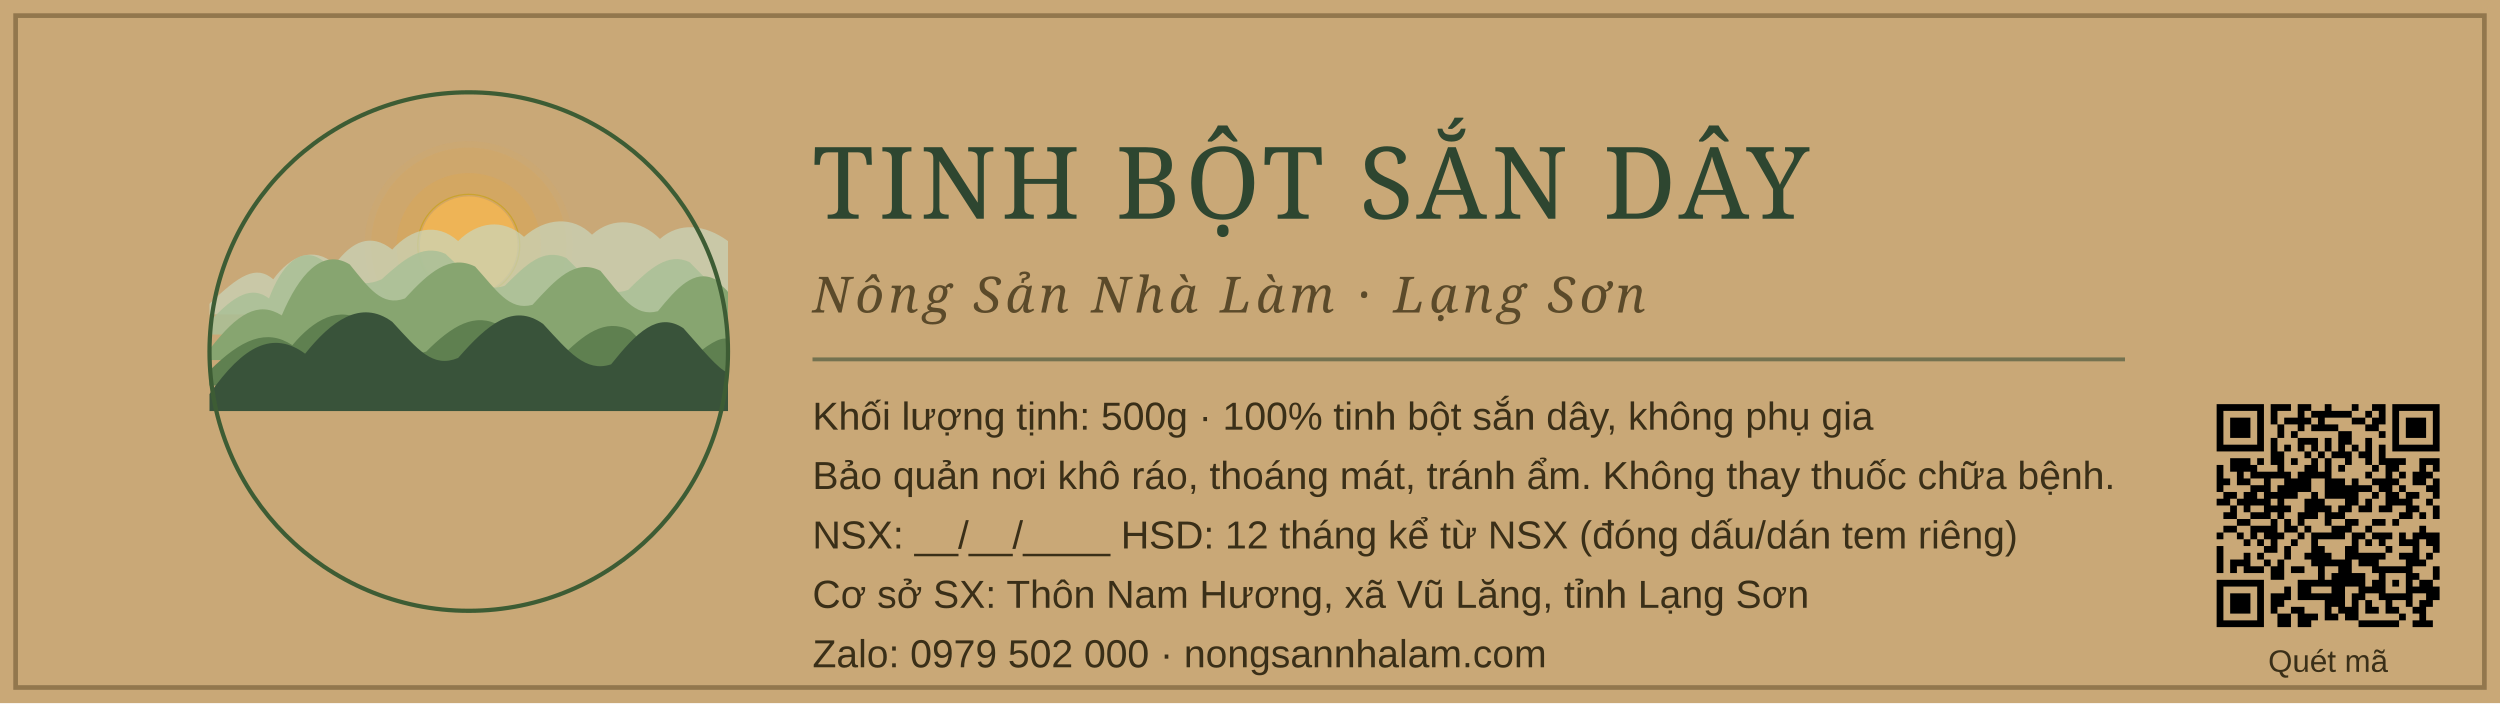
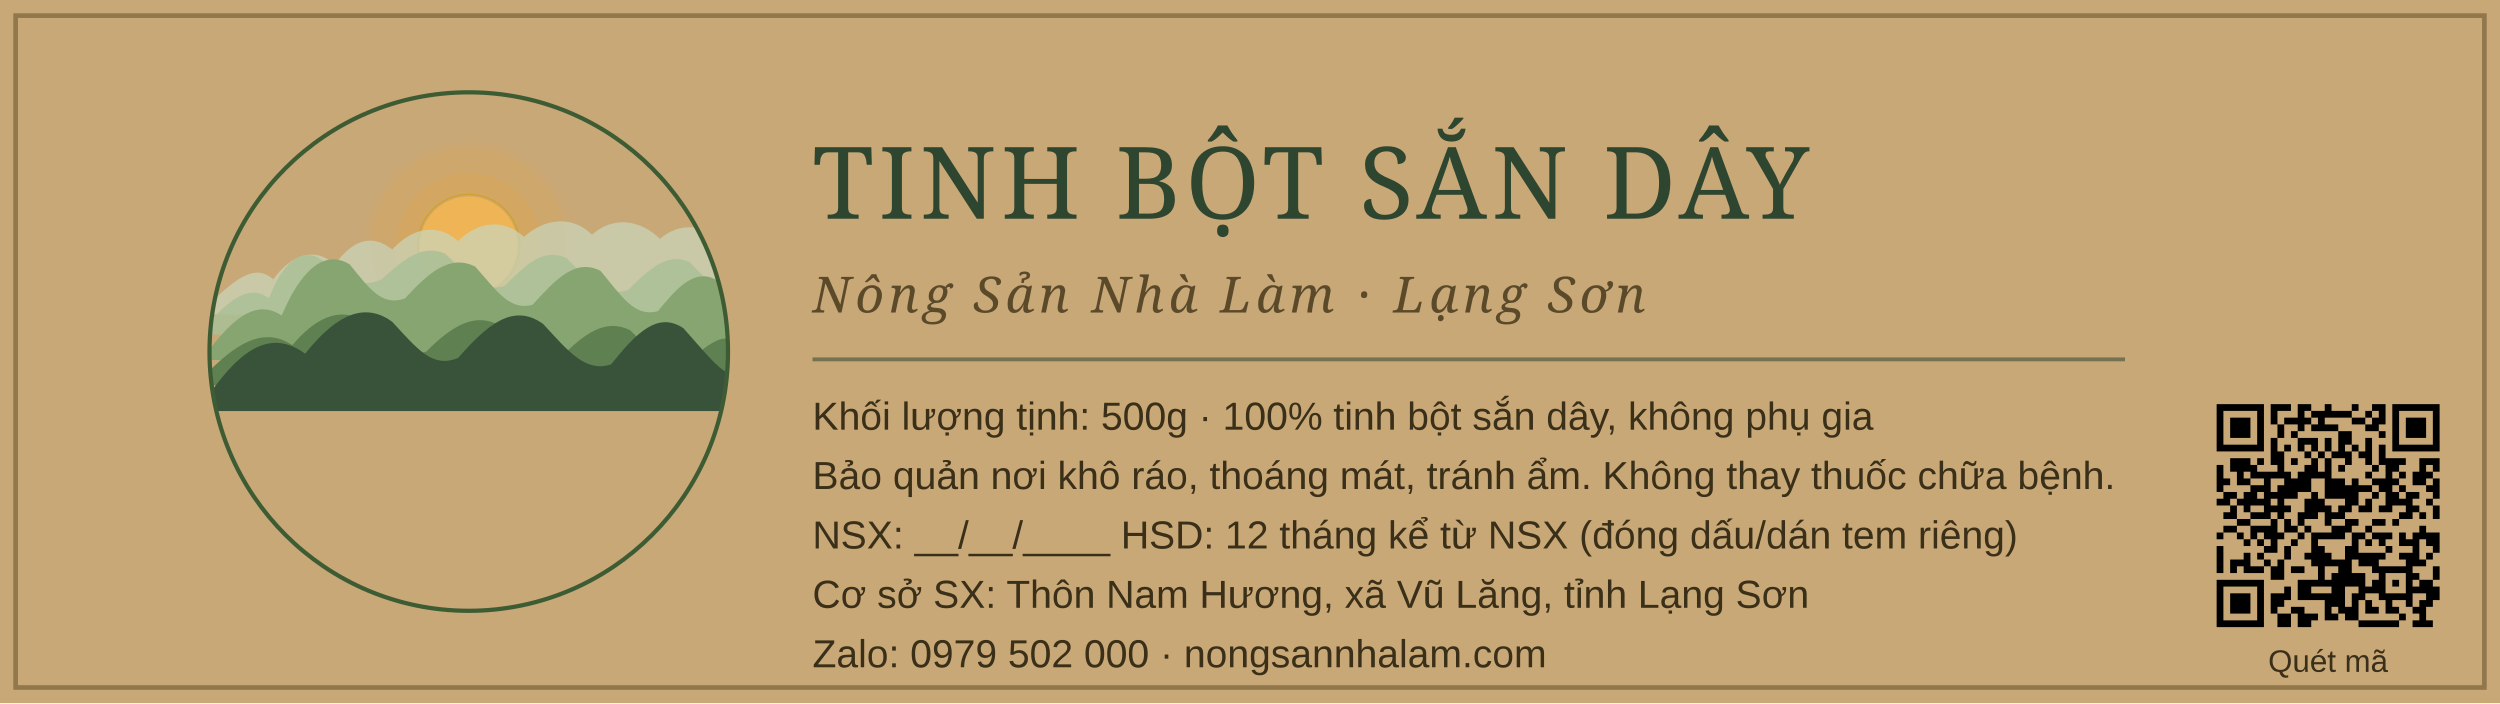
<svg xmlns="http://www.w3.org/2000/svg" width="160mm" height="45mm" viewBox="0 0 160 45">
  <rect x="0" y="0" width="160" height="45" fill="#c9a877" />
  <rect x="1" y="1" width="158" height="43" fill="none" stroke="#3e2e10" stroke-width="0.3" opacity="0.4" />
  <g transform="translate(13,5.5) scale(0.068)">
-     <circle cx="250" cy="150" r="98" fill="#e8a33c" opacity="0.08" />
-     <circle cx="250" cy="150" r="92" fill="#e8a33c" opacity="0.12" />
-     <circle cx="250" cy="150" r="68" fill="#e8a33c" opacity="0.2" />
-     <circle cx="250" cy="150" r="46" fill="#eaa63f" />
-     <circle cx="250" cy="150" r="46" fill="#f5c877" opacity="0.4" />
-     <circle cx="250" cy="150" r="48" fill="none" stroke="#c9a227" stroke-width="1.2" opacity="0.85" />
-     <path d="M6,205 C34,178 50,168 66,182 C82,160 104,150 124,168 C140,146 158,138 178,154 C196,134 220,128 240,146 C258,128 282,124 302,142 C322,124 348,122 366,140 C386,122 412,126 430,144 C448,128 472,130 494,146 L494,215 L6,215 Z" fill="#c9d6bc" opacity="0.7" />
-     <path d="M6,222 C30,196 46,188 62,200 C74,168 92,150 112,164 C130,180 146,192 168,182 C188,164 206,148 228,158 C248,176 262,196 284,188 C304,168 320,152 342,162 C362,182 378,200 400,192 C420,172 438,156 458,166 C474,182 486,196 494,198 L494,234 L6,234 Z" fill="#a9c096" opacity="0.85" />
-     <path d="M6,248 C32,214 52,202 74,216 C90,178 112,152 138,168 C156,190 168,208 190,200 C212,176 232,158 256,170 C276,192 288,212 310,206 C332,182 350,162 374,174 C394,198 406,218 428,212 C446,190 462,172 482,182 C490,190 493,192 494,194 L494,258 L6,258 Z" fill="#87a570" />
-     <path d="M6,268 C36,238 60,228 84,244 C104,220 128,206 152,222 C174,244 188,258 210,250 C234,226 256,212 280,226 C300,246 314,262 336,256 C358,234 378,218 402,230 C422,250 436,264 458,258 C474,244 486,236 494,238 L494,282 L6,282 Z" fill="#5f8050" />
-     <path d="M6,290 C38,244 66,230 96,252 C120,222 148,200 178,222 C202,248 216,266 240,256 C268,224 292,204 320,224 C344,250 360,270 384,262 C408,232 428,212 452,228 C470,248 484,266 494,270 L494,306 L6,306 Z" fill="#39533a" />
+     <defs>
+       <clipPath id="logoRingClip">
+         <circle cx="250" cy="250" r="244" />
+       </clipPath>
+     </defs>
+     <g clip-path="url(#logoRingClip)">
+       <circle cx="250" cy="150" r="98" fill="#e8a33c" opacity="0.08" />
+       <circle cx="250" cy="150" r="92" fill="#e8a33c" opacity="0.12" />
+       <circle cx="250" cy="150" r="68" fill="#e8a33c" opacity="0.2" />
+       <circle cx="250" cy="150" r="46" fill="#eaa63f" />
+       <circle cx="250" cy="150" r="46" fill="#f5c877" opacity="0.4" />
+       <circle cx="250" cy="150" r="48" fill="none" stroke="#c9a227" stroke-width="1.2" opacity="0.85" />
+       <path d="M6,205 C34,178 50,168 66,182 C82,160 104,150 124,168 C140,146 158,138 178,154 C196,134 220,128 240,146 C258,128 282,124 302,142 C322,124 348,122 366,140 C386,122 412,126 430,144 C448,128 472,130 494,146 L494,215 L6,215 Z" fill="#c9d6bc" opacity="0.7" />
+       <path d="M6,222 C30,196 46,188 62,200 C74,168 92,150 112,164 C130,180 146,192 168,182 C188,164 206,148 228,158 C248,176 262,196 284,188 C304,168 320,152 342,162 C362,182 378,200 400,192 C420,172 438,156 458,166 C474,182 486,196 494,198 L494,234 L6,234 Z" fill="#a9c096" opacity="0.85" />
+       <path d="M6,248 C32,214 52,202 74,216 C90,178 112,152 138,168 C156,190 168,208 190,200 C212,176 232,158 256,170 C276,192 288,212 310,206 C332,182 350,162 374,174 C394,198 406,218 428,212 C446,190 462,172 482,182 C490,190 493,192 494,194 L494,258 L6,258 Z" fill="#87a570" />
+       <path d="M6,268 C36,238 60,228 84,244 C104,220 128,206 152,222 C174,244 188,258 210,250 C234,226 256,212 280,226 C300,246 314,262 336,256 C358,234 378,218 402,230 C422,250 436,264 458,258 C474,244 486,236 494,238 L494,282 L6,282 Z" fill="#5f8050" />
+       <path d="M6,290 C38,244 66,230 96,252 C120,222 148,200 178,222 C202,248 216,266 240,256 C268,224 292,204 320,224 C344,250 360,270 384,262 C408,232 428,212 452,228 C470,248 484,266 494,270 L494,306 L6,306 Z" fill="#39533a" />
+     </g>
    <circle cx="250" cy="250" r="244" fill="none" stroke="#3d5c34" stroke-width="4" />
  </g>
  <text x="52" y="14" font-family="Cambria, Georgia, serif" font-weight="500" font-size="6.4" letter-spacing="0.3" fill="#2e4630">TINH BỘT SẮN DÂY</text>
  <text x="52" y="20" font-family="Georgia, serif" font-style="italic" font-size="3.2" letter-spacing="0.3" fill="#5b4a2a">Nông Sản Nhà Làm · Lạng Sơn</text>
  <line x1="52" y1="23" x2="136" y2="23" stroke="#2e4630" stroke-width="0.25" opacity="0.55" />
  <text x="52" y="27.5" font-family="Arial, sans-serif" font-size="2.5" fill="#3a2f18">Khối lượng tịnh: 500g · 100% tinh bột sắn dây, không phụ gia</text>
  <text x="52" y="31.3" font-family="Arial, sans-serif" font-size="2.5" fill="#3a2f18">Bảo quản nơi khô ráo, thoáng mát, tránh ẩm. Không thay thuốc chữa bệnh.</text>
  <text x="52" y="35.1" font-family="Arial, sans-serif" font-size="2.5" fill="#3a2f18">NSX: __/__/____   HSD: 12 tháng kể từ NSX (đóng dấu/dán tem riêng)</text>
  <text x="52" y="38.9" font-family="Arial, sans-serif" font-size="2.5" fill="#3a2f18">Cơ sở SX: Thôn Nam Hương, xã Vũ Lăng, tỉnh Lạng Sơn</text>
  <text x="52" y="42.7" font-family="Arial, sans-serif" font-size="2.5" fill="#3a2f18">Zalo: 0979 502 000  ·  nongsannhalam.com</text>
  <svg x="141" y="25" width="16" height="16" viewBox="0 0 37 37">
    <path d="M2,2H3V3H2zM3,2H4V3H3zM4,2H5V3H4zM5,2H6V3H5zM6,2H7V3H6zM7,2H8V3H7zM8,2H9V3H8zM10,2H11V3H10zM11,2H12V3H11zM12,2H13V3H12zM14,2H15V3H14zM15,2H16V3H15zM18,2H19V3H18zM22,2H23V3H22zM25,2H26V3H25zM26,2H27V3H26zM28,2H29V3H28zM29,2H30V3H29zM30,2H31V3H30zM31,2H32V3H31zM32,2H33V3H32zM33,2H34V3H33zM34,2H35V3H34zM2,3H3V4H2zM8,3H9V4H8zM10,3H11V4H10zM14,3H15V4H14zM16,3H17V4H16zM17,3H18V4H17zM18,3H19V4H18zM19,3H20V4H19zM20,3H21V4H20zM21,3H22V4H21zM24,3H25V4H24zM26,3H27V4H26zM28,3H29V4H28zM34,3H35V4H34zM2,4H3V5H2zM4,4H5V5H4zM5,4H6V5H5zM6,4H7V5H6zM8,4H9V5H8zM10,4H11V5H10zM12,4H13V5H12zM13,4H14V5H13zM14,4H15V5H14zM15,4H16V5H15zM17,4H18V5H17zM22,4H23V5H22zM23,4H24V5H23zM25,4H26V5H25zM26,4H27V5H26zM28,4H29V5H28zM30,4H31V5H30zM31,4H32V5H31zM32,4H33V5H32zM34,4H35V5H34zM2,5H3V6H2zM4,5H5V6H4zM5,5H6V6H5zM6,5H7V6H6zM8,5H9V6H8zM11,5H12V6H11zM14,5H15V6H14zM16,5H17V6H16zM17,5H18V6H17zM18,5H19V6H18zM19,5H20V6H19zM24,5H25V6H24zM25,5H26V6H25zM28,5H29V6H28zM30,5H31V6H30zM31,5H32V6H31zM32,5H33V6H32zM34,5H35V6H34zM2,6H3V7H2zM4,6H5V7H4zM5,6H6V7H5zM6,6H7V7H6zM8,6H9V7H8zM11,6H12V7H11zM13,6H14V7H13zM20,6H21V7H20zM21,6H22V7H21zM26,6H27V7H26zM28,6H29V7H28zM30,6H31V7H30zM31,6H32V7H31zM32,6H33V7H32zM34,6H35V7H34zM2,7H3V8H2zM8,7H9V8H8zM10,7H11V8H10zM14,7H15V8H14zM15,7H16V8H15zM16,7H17V8H16zM18,7H19V8H18zM20,7H21V8H20zM21,7H22V8H21zM24,7H25V8H24zM28,7H29V8H28zM34,7H35V8H34zM2,8H3V9H2zM3,8H4V9H3zM4,8H5V9H4zM5,8H6V9H5zM6,8H7V9H6zM7,8H8V9H7zM8,8H9V9H8zM10,8H11V9H10zM12,8H13V9H12zM14,8H15V9H14zM16,8H17V9H16zM18,8H19V9H18zM20,8H21V9H20zM22,8H23V9H22zM24,8H25V9H24zM26,8H27V9H26zM28,8H29V9H28zM29,8H30V9H29zM30,8H31V9H30zM31,8H32V9H31zM32,8H33V9H32zM33,8H34V9H33zM34,8H35V9H34zM10,9H11V10H10zM11,9H12V10H11zM15,9H16V10H15zM17,9H18V10H17zM19,9H20V10H19zM20,9H21V10H20zM21,9H22V10H21zM23,9H24V10H23zM24,9H25V10H24zM26,9H27V10H26zM4,10H5V11H4zM5,10H6V11H5zM6,10H7V11H6zM8,10H9V11H8zM10,10H11V11H10zM11,10H12V11H11zM13,10H14V11H13zM16,10H17V11H16zM18,10H19V11H18zM21,10H22V11H21zM24,10H25V11H24zM26,10H27V11H26zM27,10H28V11H27zM28,10H29V11H28zM29,10H30V11H29zM32,10H33V11H32zM33,10H34V11H33zM34,10H35V11H34zM2,11H3V12H2zM4,11H5V12H4zM5,11H6V12H5zM6,11H7V12H6zM7,11H8V12H7zM11,11H12V12H11zM15,11H16V12H15zM16,11H17V12H16zM18,11H19V12H18zM20,11H21V12H20zM25,11H26V12H25zM27,11H28V12H27zM28,11H29V12H28zM32,11H33V12H32zM34,11H35V12H34zM2,12H3V13H2zM5,12H6V13H5zM7,12H8V13H7zM8,12H9V13H8zM9,12H10V13H9zM10,12H11V13H10zM11,12H12V13H11zM12,12H13V13H12zM14,12H15V13H14zM15,12H16V13H15zM16,12H17V13H16zM17,12H18V13H17zM18,12H19V13H18zM24,12H25V13H24zM27,12H28V13H27zM29,12H30V13H29zM31,12H32V13H31zM32,12H33V13H32zM33,12H34V13H33zM2,13H3V14H2zM3,13H4V14H3zM5,13H6V14H5zM6,13H7V14H6zM9,13H10V14H9zM12,13H13V14H12zM13,13H14V14H13zM14,13H15V14H14zM15,13H16V14H15zM18,13H19V14H18zM19,13H20V14H19zM20,13H21V14H20zM22,13H23V14H22zM25,13H26V14H25zM26,13H27V14H26zM27,13H28V14H27zM28,13H29V14H28zM31,13H32V14H31zM32,13H33V14H32zM34,13H35V14H34zM2,14H3V15H2zM7,14H8V15H7zM8,14H9V15H8zM9,14H10V15H9zM11,14H12V15H11zM12,14H13V15H12zM13,14H14V15H13zM14,14H15V15H14zM15,14H16V15H15zM18,14H19V15H18zM19,14H20V15H19zM20,14H21V15H20zM21,14H22V15H21zM22,14H23V15H22zM23,14H24V15H23zM24,14H25V15H24zM26,14H27V15H26zM27,14H28V15H27zM29,14H30V15H29zM33,14H34V15H33zM34,14H35V15H34zM3,15H4V16H3zM4,15H5V16H4zM6,15H7V16H6zM7,15H8V16H7zM9,15H10V16H9zM10,15H11V16H10zM11,15H12V16H11zM12,15H13V16H12zM13,15H14V16H13zM16,15H17V16H16zM18,15H19V16H18zM19,15H20V16H19zM20,15H21V16H20zM21,15H22V16H21zM22,15H23V16H22zM25,15H26V16H25zM27,15H28V16H27zM28,15H29V16H28zM30,15H31V16H30zM31,15H32V16H31zM34,15H35V16H34zM2,16H3V17H2zM3,16H4V17H3zM5,16H6V17H5zM6,16H7V17H6zM7,16H8V17H7zM8,16H9V17H8zM9,16H10V17H9zM11,16H12V17H11zM15,16H16V17H15zM16,16H17V17H16zM17,16H18V17H17zM21,16H22V17H21zM22,16H23V17H22zM24,16H25V17H24zM27,16H28V17H27zM28,16H29V17H28zM29,16H30V17H29zM30,16H31V17H30zM33,16H34V17H33zM4,17H5V18H4zM6,17H7V18H6zM9,17H10V18H9zM10,17H11V18H10zM11,17H12V18H11zM12,17H13V18H12zM15,17H16V18H15zM16,17H17V18H16zM17,17H18V18H17zM18,17H19V18H18zM20,17H21V18H20zM21,17H22V18H21zM23,17H24V18H23zM24,17H25V18H24zM26,17H27V18H26zM27,17H28V18H27zM30,17H31V18H30zM31,17H32V18H31zM34,17H35V18H34zM3,18H4V19H3zM4,18H5V19H4zM7,18H8V19H7zM8,18H9V19H8zM9,18H10V19H9zM11,18H12V19H11zM14,18H15V19H14zM15,18H16V19H15zM16,18H17V19H16zM18,18H19V19H18zM19,18H20V19H19zM20,18H21V19H20zM29,18H30V19H29zM30,18H31V19H30zM32,18H33V19H32zM34,18H35V19H34zM5,19H6V20H5zM6,19H7V20H6zM10,19H11V20H10zM12,19H13V20H12zM14,19H15V20H14zM18,19H19V20H18zM21,19H22V20H21zM22,19H23V20H22zM25,19H26V20H25zM26,19H27V20H26zM28,19H29V20H28zM3,20H4V21H3zM4,20H5V21H4zM7,20H8V21H7zM8,20H9V21H8zM9,20H10V21H9zM10,20H11V21H10zM12,20H13V21H12zM13,20H14V21H13zM15,20H16V21H15zM19,20H20V21H19zM20,20H21V21H20zM21,20H22V21H21zM24,20H25V21H24zM32,20H33V21H32zM2,21H3V22H2zM5,21H6V22H5zM7,21H8V22H7zM9,21H10V22H9zM10,21H11V22H10zM11,21H12V22H11zM14,21H15V22H14zM16,21H17V22H16zM17,21H18V22H17zM18,21H19V22H18zM19,21H20V22H19zM20,21H21V22H20zM22,21H23V22H22zM23,21H24V22H23zM25,21H26V22H25zM26,21H27V22H26zM27,21H28V22H27zM29,21H30V22H29zM31,21H32V22H31zM32,21H33V22H32zM33,21H34V22H33zM34,21H35V22H34zM6,22H7V23H6zM8,22H9V23H8zM10,22H11V23H10zM13,22H14V23H13zM16,22H17V23H16zM22,22H23V23H22zM24,22H25V23H24zM26,22H27V23H26zM29,22H30V23H29zM30,22H31V23H30zM31,22H32V23H31zM33,22H34V23H33zM34,22H35V23H34zM2,23H3V24H2zM9,23H10V24H9zM10,23H11V24H10zM12,23H13V24H12zM16,23H17V24H16zM17,23H18V24H17zM21,23H22V24H21zM22,23H23V24H22zM27,23H28V24H27zM31,23H32V24H31zM34,23H35V24H34zM2,24H3V25H2zM6,24H7V25H6zM8,24H9V25H8zM12,24H13V25H12zM15,24H16V25H15zM16,24H17V25H16zM17,24H18V25H17zM18,24H19V25H18zM21,24H22V25H21zM22,24H23V25H22zM23,24H24V25H23zM24,24H25V25H24zM25,24H26V25H25zM26,24H27V25H26zM29,24H30V25H29zM30,24H31V25H30zM31,24H32V25H31zM33,24H34V25H33zM2,25H3V26H2zM4,25H5V26H4zM5,25H6V26H5zM6,25H7V26H6zM9,25H10V26H9zM11,25H12V26H11zM16,25H17V26H16zM17,25H18V26H17zM18,25H19V26H18zM19,25H20V26H19zM20,25H21V26H20zM21,25H22V26H21zM23,25H24V26H23zM24,25H25V26H24zM25,25H26V26H25zM30,25H31V26H30zM31,25H32V26H31zM32,25H33V26H32zM2,26H3V27H2zM4,26H5V27H4zM6,26H7V27H6zM7,26H8V27H7zM8,26H9V27H8zM10,26H11V27H10zM11,26H12V27H11zM13,26H14V27H13zM14,26H15V27H14zM17,26H18V27H17zM20,26H21V27H20zM21,26H22V27H21zM25,26H26V27H25zM26,26H27V27H26zM27,26H28V27H27zM28,26H29V27H28zM29,26H30V27H29zM30,26H31V27H30zM34,26H35V27H34zM10,27H11V28H10zM11,27H12V28H11zM17,27H18V28H17zM19,27H20V28H19zM20,27H21V28H20zM21,27H22V28H21zM22,27H23V28H22zM23,27H24V28H23zM26,27H27V28H26zM30,27H31V28H30zM31,27H32V28H31zM34,27H35V28H34zM2,28H3V29H2zM3,28H4V29H3zM4,28H5V29H4zM5,28H6V29H5zM6,28H7V29H6zM7,28H8V29H7zM8,28H9V29H8zM14,28H15V29H14zM15,28H16V29H15zM16,28H17V29H16zM17,28H18V29H17zM18,28H19V29H18zM19,28H20V29H19zM20,28H21V29H20zM21,28H22V29H21zM22,28H23V29H22zM23,28H24V29H23zM25,28H26V29H25zM26,28H27V29H26zM28,28H29V29H28zM30,28H31V29H30zM32,28H33V29H32zM33,28H34V29H33zM2,29H3V30H2zM8,29H9V30H8zM12,29H13V30H12zM14,29H15V30H14zM15,29H16V30H15zM19,29H20V30H19zM20,29H21V30H20zM23,29H24V30H23zM24,29H25V30H24zM25,29H26V30H25zM26,29H27V30H26zM30,29H31V30H30zM31,29H32V30H31zM32,29H33V30H32zM33,29H34V30H33zM34,29H35V30H34zM2,30H3V31H2zM4,30H5V31H4zM5,30H6V31H5zM6,30H7V31H6zM8,30H9V31H8zM10,30H11V31H10zM11,30H12V31H11zM12,30H13V31H12zM14,30H15V31H14zM15,30H16V31H15zM16,30H17V31H16zM17,30H18V31H17zM18,30H19V31H18zM19,30H20V31H19zM20,30H21V31H20zM22,30H23V31H22zM23,30H24V31H23zM26,30H27V31H26zM27,30H28V31H27zM28,30H29V31H28zM29,30H30V31H29zM30,30H31V31H30zM33,30H34V31H33zM34,30H35V31H34zM2,31H3V32H2zM4,31H5V32H4zM5,31H6V32H5zM6,31H7V32H6zM8,31H9V32H8zM10,31H11V32H10zM11,31H12V32H11zM18,31H19V32H18zM19,31H20V32H19zM20,31H21V32H20zM22,31H23V32H22zM24,31H25V32H24zM27,31H28V32H27zM30,31H31V32H30zM32,31H33V32H32zM33,31H34V32H33zM2,32H3V33H2zM4,32H5V33H4zM5,32H6V33H5zM6,32H7V33H6zM8,32H9V33H8zM10,32H11V33H10zM13,32H14V33H13zM14,32H15V33H14zM18,32H19V33H18zM20,32H21V33H20zM21,32H22V33H21zM22,32H23V33H22zM24,32H25V33H24zM25,32H26V33H25zM27,32H28V33H27zM28,32H29V33H28zM31,32H32V33H31zM32,32H33V33H32zM2,33H3V34H2zM8,33H9V34H8zM11,33H12V34H11zM12,33H13V34H12zM14,33H15V34H14zM15,33H16V34H15zM16,33H17V34H16zM18,33H19V34H18zM19,33H20V34H19zM21,33H22V34H21zM22,33H23V34H22zM29,33H30V34H29zM32,33H33V34H32zM2,34H3V35H2zM3,34H4V35H3zM4,34H5V35H4zM5,34H6V35H5zM6,34H7V35H6zM7,34H8V35H7zM8,34H9V35H8zM11,34H12V35H11zM12,34H13V35H12zM14,34H15V35H14zM15,34H16V35H15zM23,34H24V35H23zM24,34H25V35H24zM25,34H26V35H25zM26,34H27V35H26zM27,34H28V35H27zM28,34H29V35H28zM31,34H32V35H31zM32,34H33V35H32zM33,34H34V35H33z" id="qr-path" fill="#000000" fill-opacity="1" fill-rule="nonzero" stroke="none" />
  </svg>
  <text x="149" y="43" font-family="Arial, sans-serif" font-size="2" text-anchor="middle" fill="#3a2f18">Quét mã</text>
</svg>
